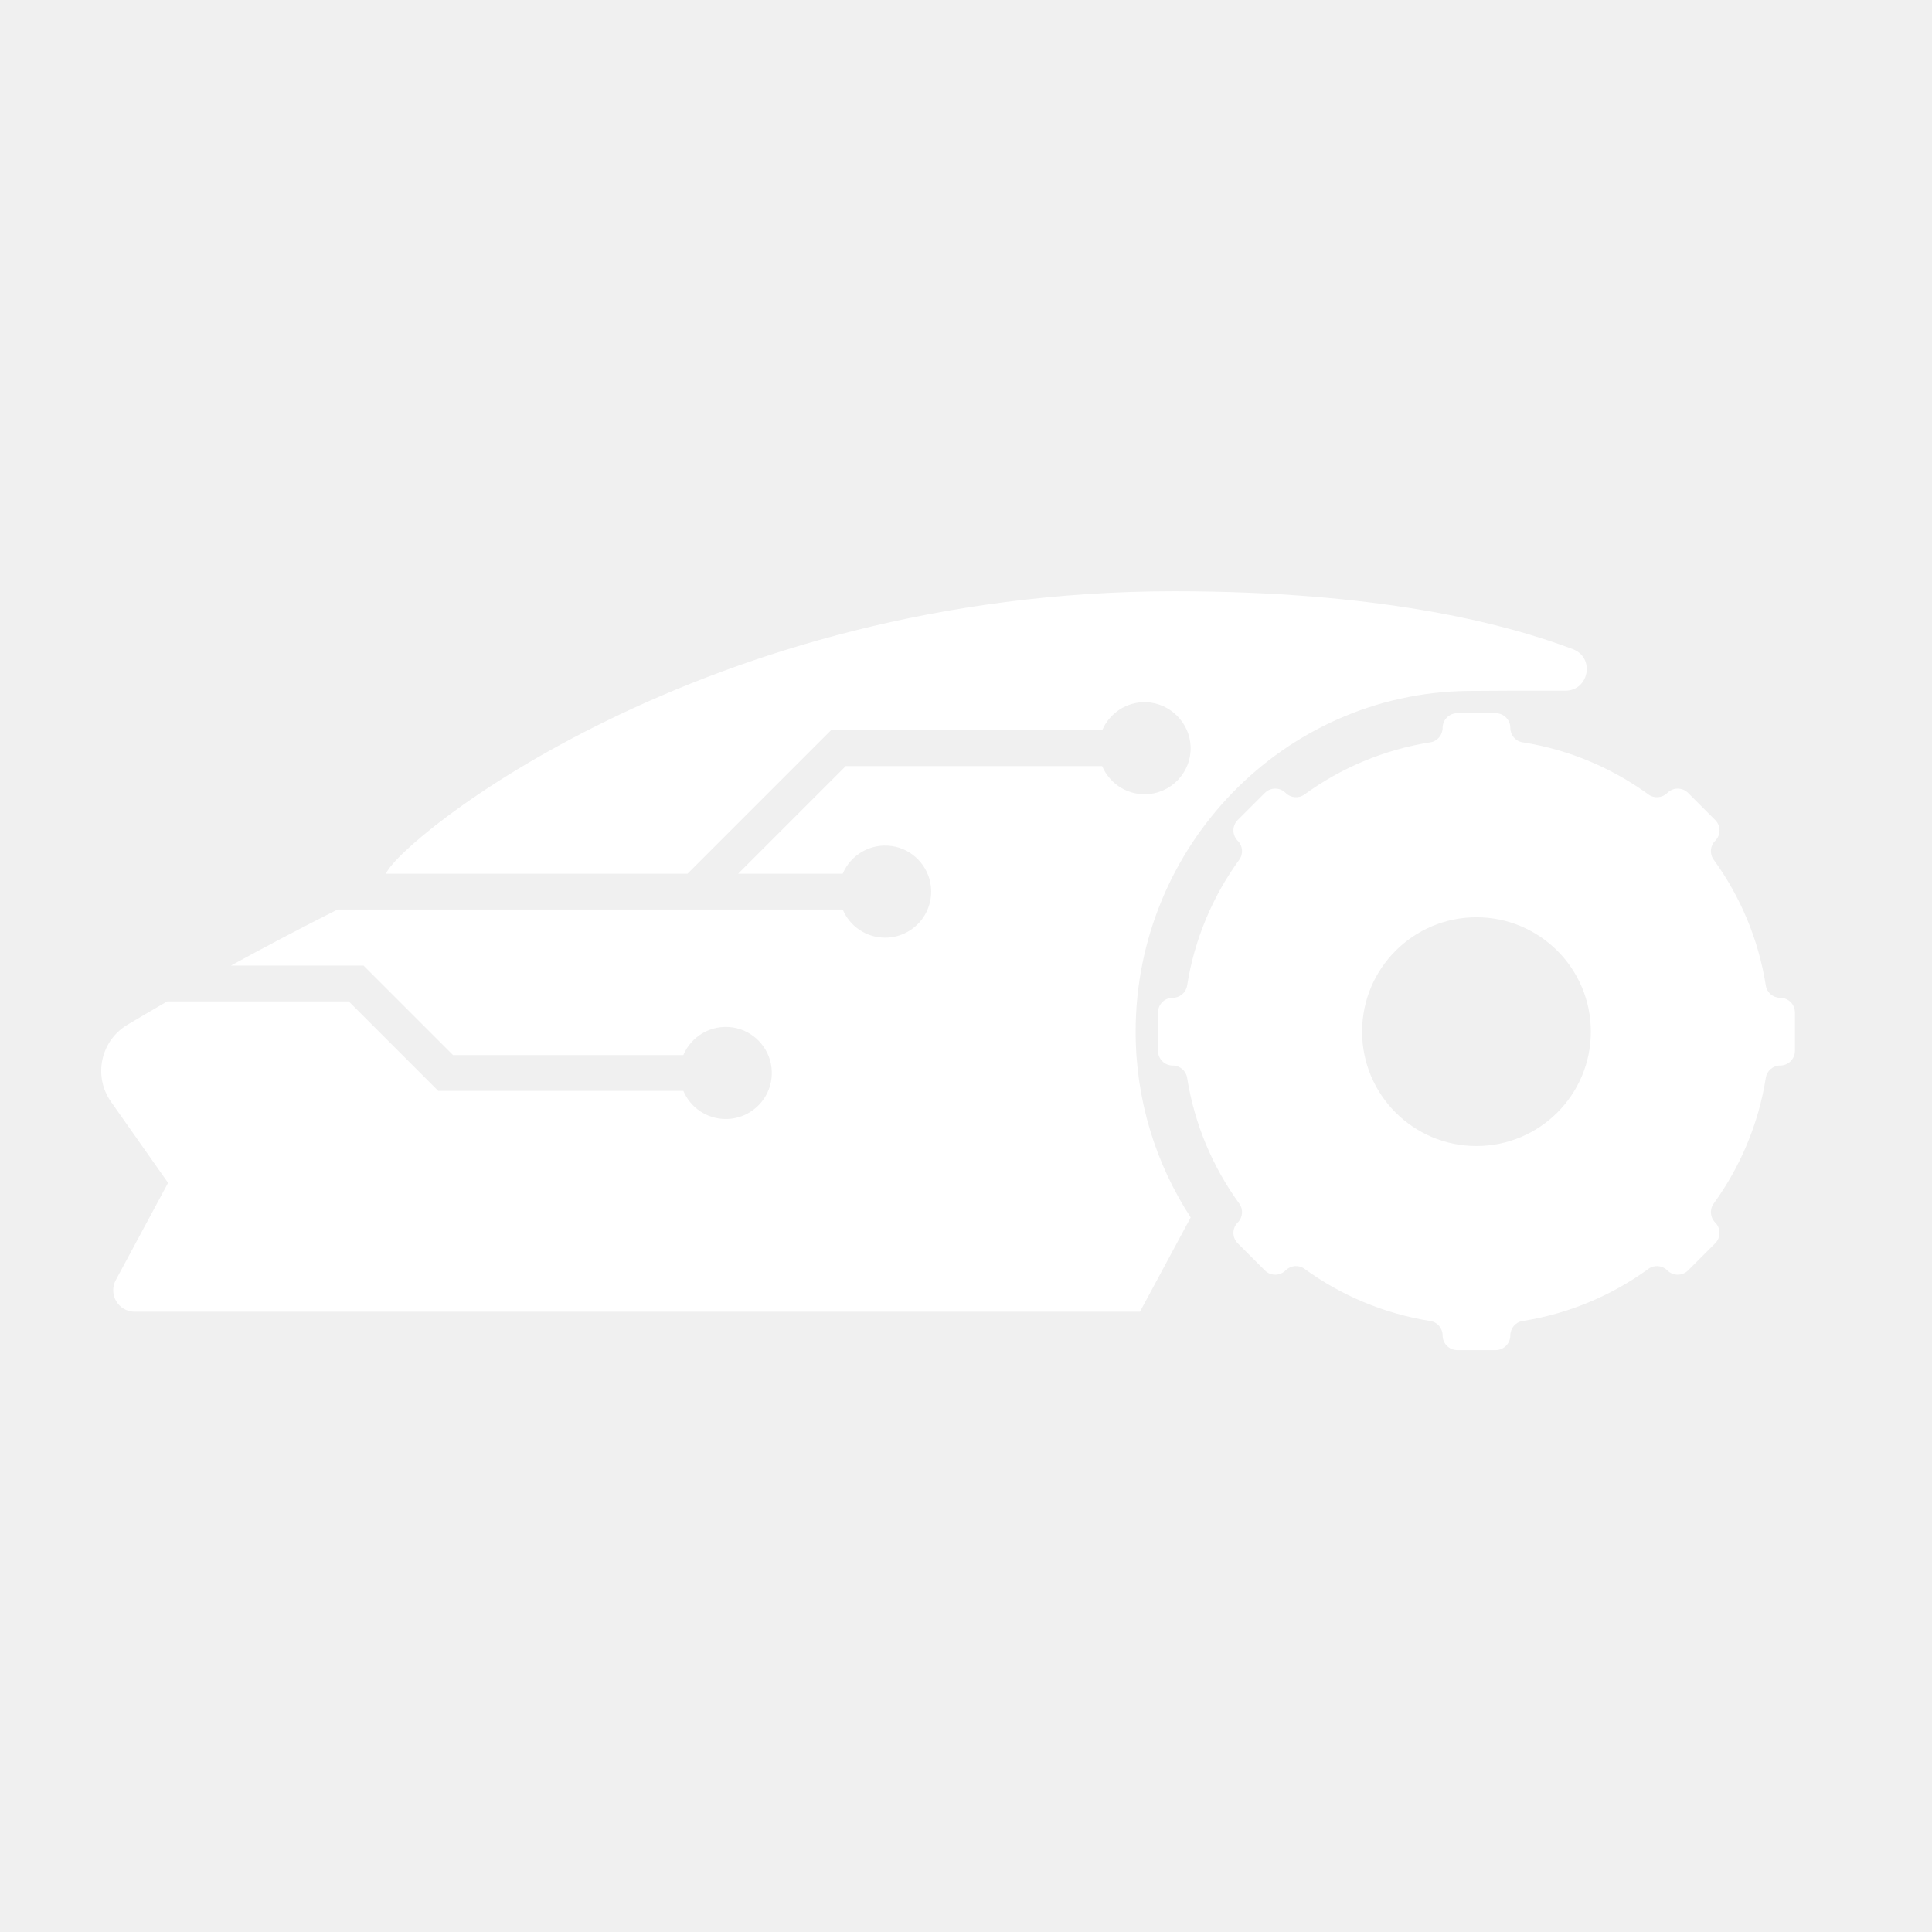
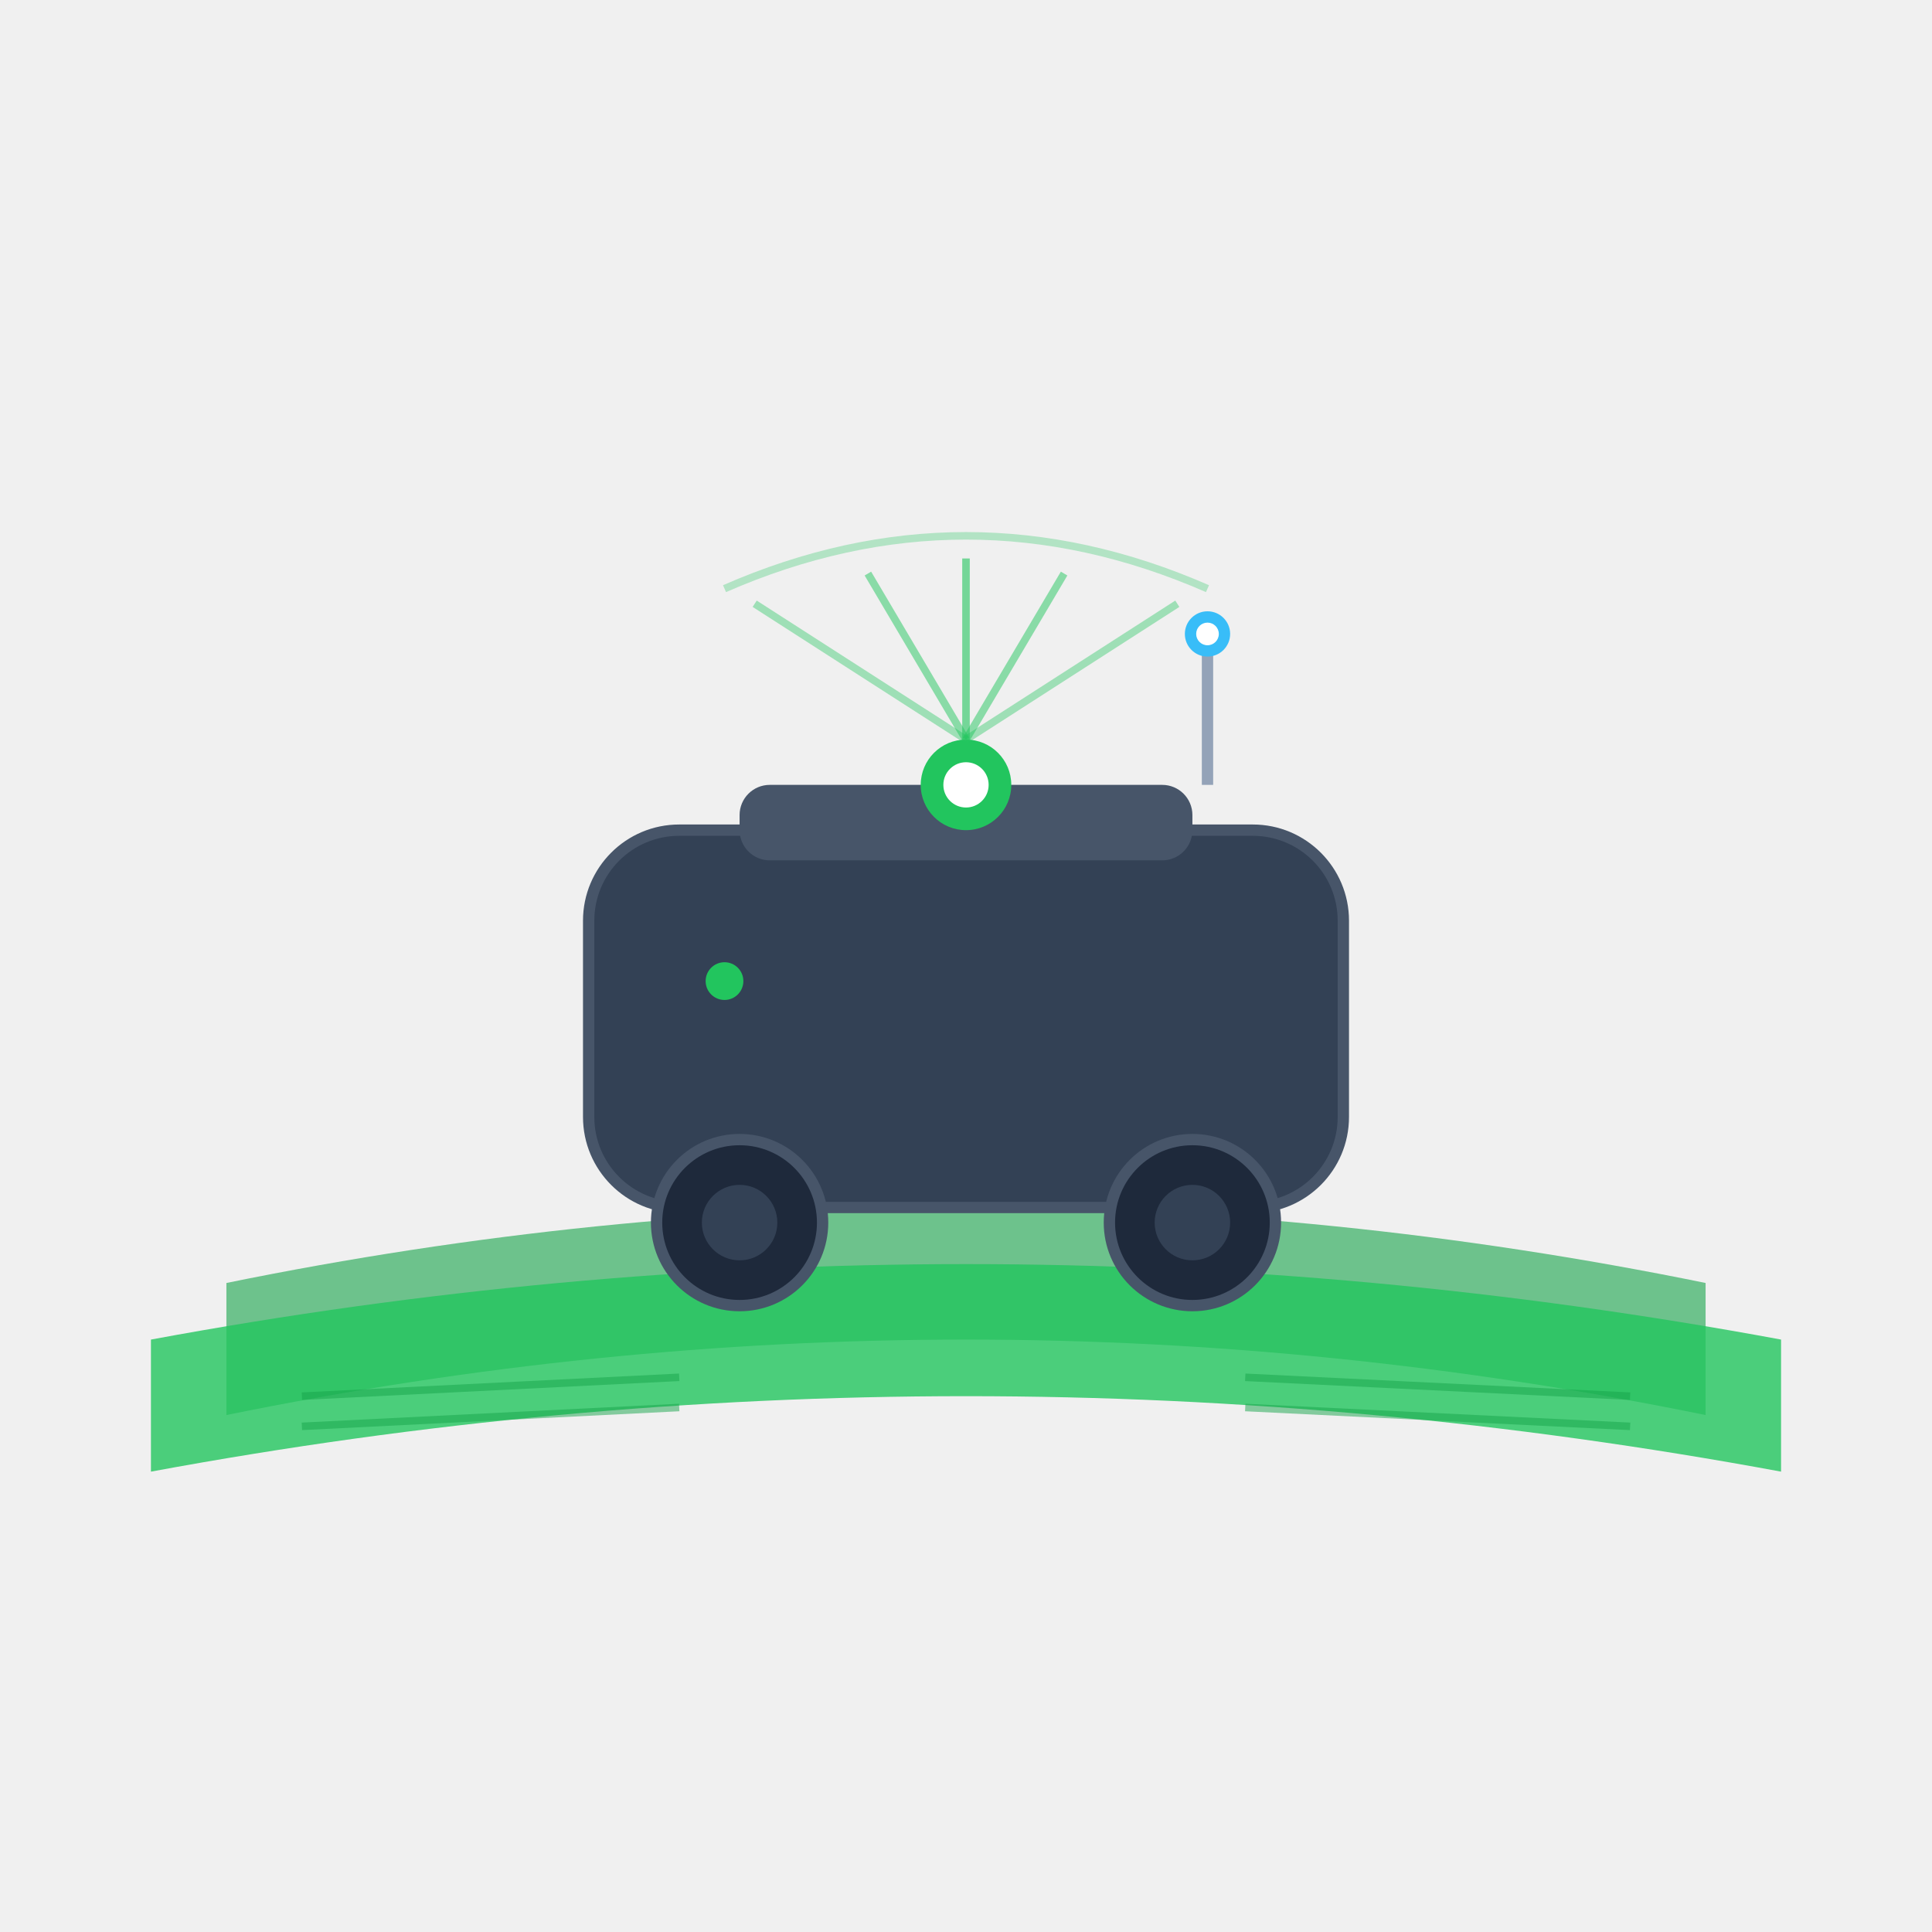
- <svg xmlns="http://www.w3.org/2000/svg" width="100%" height="100%" viewBox="0 0 1000 1000" version="1.1" xml:space="preserve" style="fill-rule:evenodd;clip-rule:evenodd;stroke-linejoin:round;stroke-miterlimit:2;">
-   <g>
-     <g id="Layer-1">
-       <g>
-         <path d="M814.127,336.006C776.756,321.876 711.68,306.03 607.766,306.03C364.054,306.03 206.653,434.842 199.773,452.243L355.851,452.243L430.089,378.005L570.488,378.005C574.217,369.182 583.1,363.066 593.368,363.457C605.635,363.922 615.788,374.074 616.254,386.341C616.771,399.927 605.909,411.102 592.441,411.102C582.564,411.102 574.093,405.095 570.476,396.535L437.764,396.535L382.057,452.243L436.177,452.243C440.218,442.676 450.328,436.296 461.683,437.932C472.25,439.454 480.645,448.176 481.821,458.787C483.414,473.166 472.198,485.339 458.139,485.339C448.264,485.339 439.793,479.332 436.177,470.772L174.736,470.772C154.424,481.001 135.893,490.815 119.522,499.782L188.177,499.782L234.494,546.098L353.689,546.098C357.732,536.529 367.84,530.152 379.195,531.788C389.762,533.31 398.157,542.03 399.333,552.641C400.926,567.02 389.712,579.195 375.653,579.195C365.776,579.195 357.305,573.186 353.689,564.628L226.817,564.628L180.502,518.311L86.559,518.311C78.765,522.81 71.848,526.888 65.904,530.447C52.04,538.747 48.161,557.071 57.461,570.286L86.991,612.252L59.929,662.58C55.949,669.979 61.309,678.946 69.709,678.946L590.052,678.946C601.928,656.865 604.424,652.223 616.3,630.144C598.277,602.485 587.803,569.457 587.803,533.983C587.803,438.089 664.289,358.845 759.618,357.625C770.422,357.486 790.858,357.471 810.17,357.497C822.524,357.513 825.682,340.375 814.127,336.006" style="fill:white;fill-rule:nonzero;" />
-       </g>
-       <g>
-         <path d="M764.22,593.183C731.524,593.183 705.019,566.677 705.019,533.981C705.019,501.285 731.524,474.78 764.22,474.78C796.916,474.78 823.422,501.285 823.422,533.981C823.422,566.677 796.916,593.183 764.22,593.183M921.461,516.459C917.76,516.459 914.568,513.788 913.991,510.131C910.184,486.051 900.715,463.866 886.985,444.966C884.806,441.963 885.162,437.821 887.786,435.198L887.799,435.185C890.763,432.22 890.763,427.412 887.799,424.446L873.755,410.404C870.79,407.439 865.982,407.439 863.016,410.404L863.005,410.417C860.383,413.04 856.24,413.397 853.238,411.217C834.335,397.486 812.151,388.017 788.07,384.212C784.413,383.633 781.743,380.444 781.743,376.739C781.743,372.546 778.344,369.146 774.151,369.146L754.29,369.146C750.097,369.146 746.696,372.546 746.696,376.739C746.696,380.444 744.029,383.633 740.37,384.212C716.29,388.017 694.105,397.486 675.205,411.217C672.204,413.397 668.061,413.04 665.436,410.417L665.424,410.404C662.459,407.439 657.651,407.439 654.687,410.404L640.643,424.446C637.678,427.412 637.678,432.22 640.643,435.185L640.656,435.198C643.279,437.821 643.636,441.965 641.456,444.966C627.725,463.866 618.256,486.051 614.449,510.131C613.872,513.788 610.683,516.459 606.979,516.459C602.785,516.459 599.385,519.858 599.385,524.053L599.385,543.912C599.385,548.105 602.785,551.506 606.979,551.506C610.683,551.506 613.872,554.174 614.449,557.833C618.256,581.912 627.725,604.096 641.456,622.999C643.636,625.999 643.279,630.142 640.656,632.766L640.643,632.779C637.678,635.743 637.678,640.551 640.643,643.516L654.687,657.56C657.651,660.525 662.459,660.525 665.424,657.56L665.436,657.547C668.061,654.923 672.204,654.567 675.205,656.746C694.105,670.476 716.29,679.947 740.37,683.752C744.029,684.329 746.696,687.521 746.696,691.224C746.696,695.419 750.097,698.818 754.29,698.818L774.151,698.818C778.344,698.818 781.743,695.419 781.743,691.224C781.743,687.521 784.413,684.329 788.07,683.752C812.151,679.947 834.335,670.476 853.238,656.746C856.24,654.567 860.383,654.923 863.005,657.547L863.016,657.56C865.982,660.525 870.79,660.525 873.755,657.56L887.799,643.516C890.763,640.551 890.763,635.744 887.799,632.779L887.786,632.766C885.162,630.142 884.806,625.999 886.985,622.999C900.715,604.096 910.184,581.912 913.991,557.833C914.568,554.174 917.76,551.506 921.461,551.506C925.656,551.506 929.055,548.105 929.055,543.912L929.055,524.053C929.055,519.858 925.656,516.459 921.461,516.459" style="fill:white;fill-rule:nonzero;" />
-       </g>
-     </g>
-   </g>
+ <svg xmlns="http://www.w3.org/2000/svg" viewBox="0 0 512 512" fill="none">
+   <path d="M60 340 Q256 300 452 340 L452 375 Q256 335 60 375 Z" fill="#16a34a" opacity="0.6" />
+   <path d="M40 355 Q256 315 472 355 L472 390 Q256 350 40 390 Z" fill="#22c55e" opacity="0.8" />
+   <rect x="156" y="220" rx="24" ry="24" width="200" height="100" fill="#334155" />
+   <rect x="156" y="220" rx="24" ry="24" width="200" height="100" stroke="#475569" stroke-width="3" />
+   <rect x="196" y="208" rx="8" ry="8" width="120" height="20" fill="#475569" />
+   <circle cx="196" cy="324" r="22" fill="#1e293b" stroke="#475569" stroke-width="3" />
+   <circle cx="196" cy="324" r="10" fill="#334155" />
+   <circle cx="316" cy="324" r="22" fill="#1e293b" stroke="#475569" stroke-width="3" />
+   <circle cx="316" cy="324" r="10" fill="#334155" />
+   <circle cx="256" cy="208" r="12" fill="#22c55e" />
+   <circle cx="256" cy="208" r="6" fill="white" />
+   <line x1="256" y1="196" x2="200" y2="160" stroke="#22c55e" stroke-width="2" opacity="0.4" />
+   <line x1="256" y1="196" x2="230" y2="152" stroke="#22c55e" stroke-width="2" opacity="0.5" />
+   <line x1="256" y1="196" x2="256" y2="148" stroke="#22c55e" stroke-width="2" opacity="0.6" />
+   <line x1="256" y1="196" x2="282" y2="152" stroke="#22c55e" stroke-width="2" opacity="0.5" />
+   <line x1="256" y1="196" x2="312" y2="160" stroke="#22c55e" stroke-width="2" opacity="0.4" />
+   <path d="M192 156 Q256 128 320 156" stroke="#22c55e" stroke-width="2" fill="none" opacity="0.3" />
+   <line x1="320" y1="208" x2="320" y2="172" stroke="#94a3b8" stroke-width="3" />
+   <circle cx="320" cy="168" r="6" fill="#38bdf8" />
+   <circle cx="320" cy="168" r="3" fill="white" />
+   <circle cx="192" cy="260" r="5" fill="#22c55e" />
+   <line x1="80" y1="370" x2="180" y2="365" stroke="#16a34a" stroke-width="2" opacity="0.5" />
+   <line x1="80" y1="378" x2="180" y2="373" stroke="#16a34a" stroke-width="2" opacity="0.5" />
+   <line x1="330" y1="365" x2="432" y2="370" stroke="#16a34a" stroke-width="2" opacity="0.5" />
+   <line x1="330" y1="373" x2="432" y2="378" stroke="#16a34a" stroke-width="2" opacity="0.5" />
</svg>
